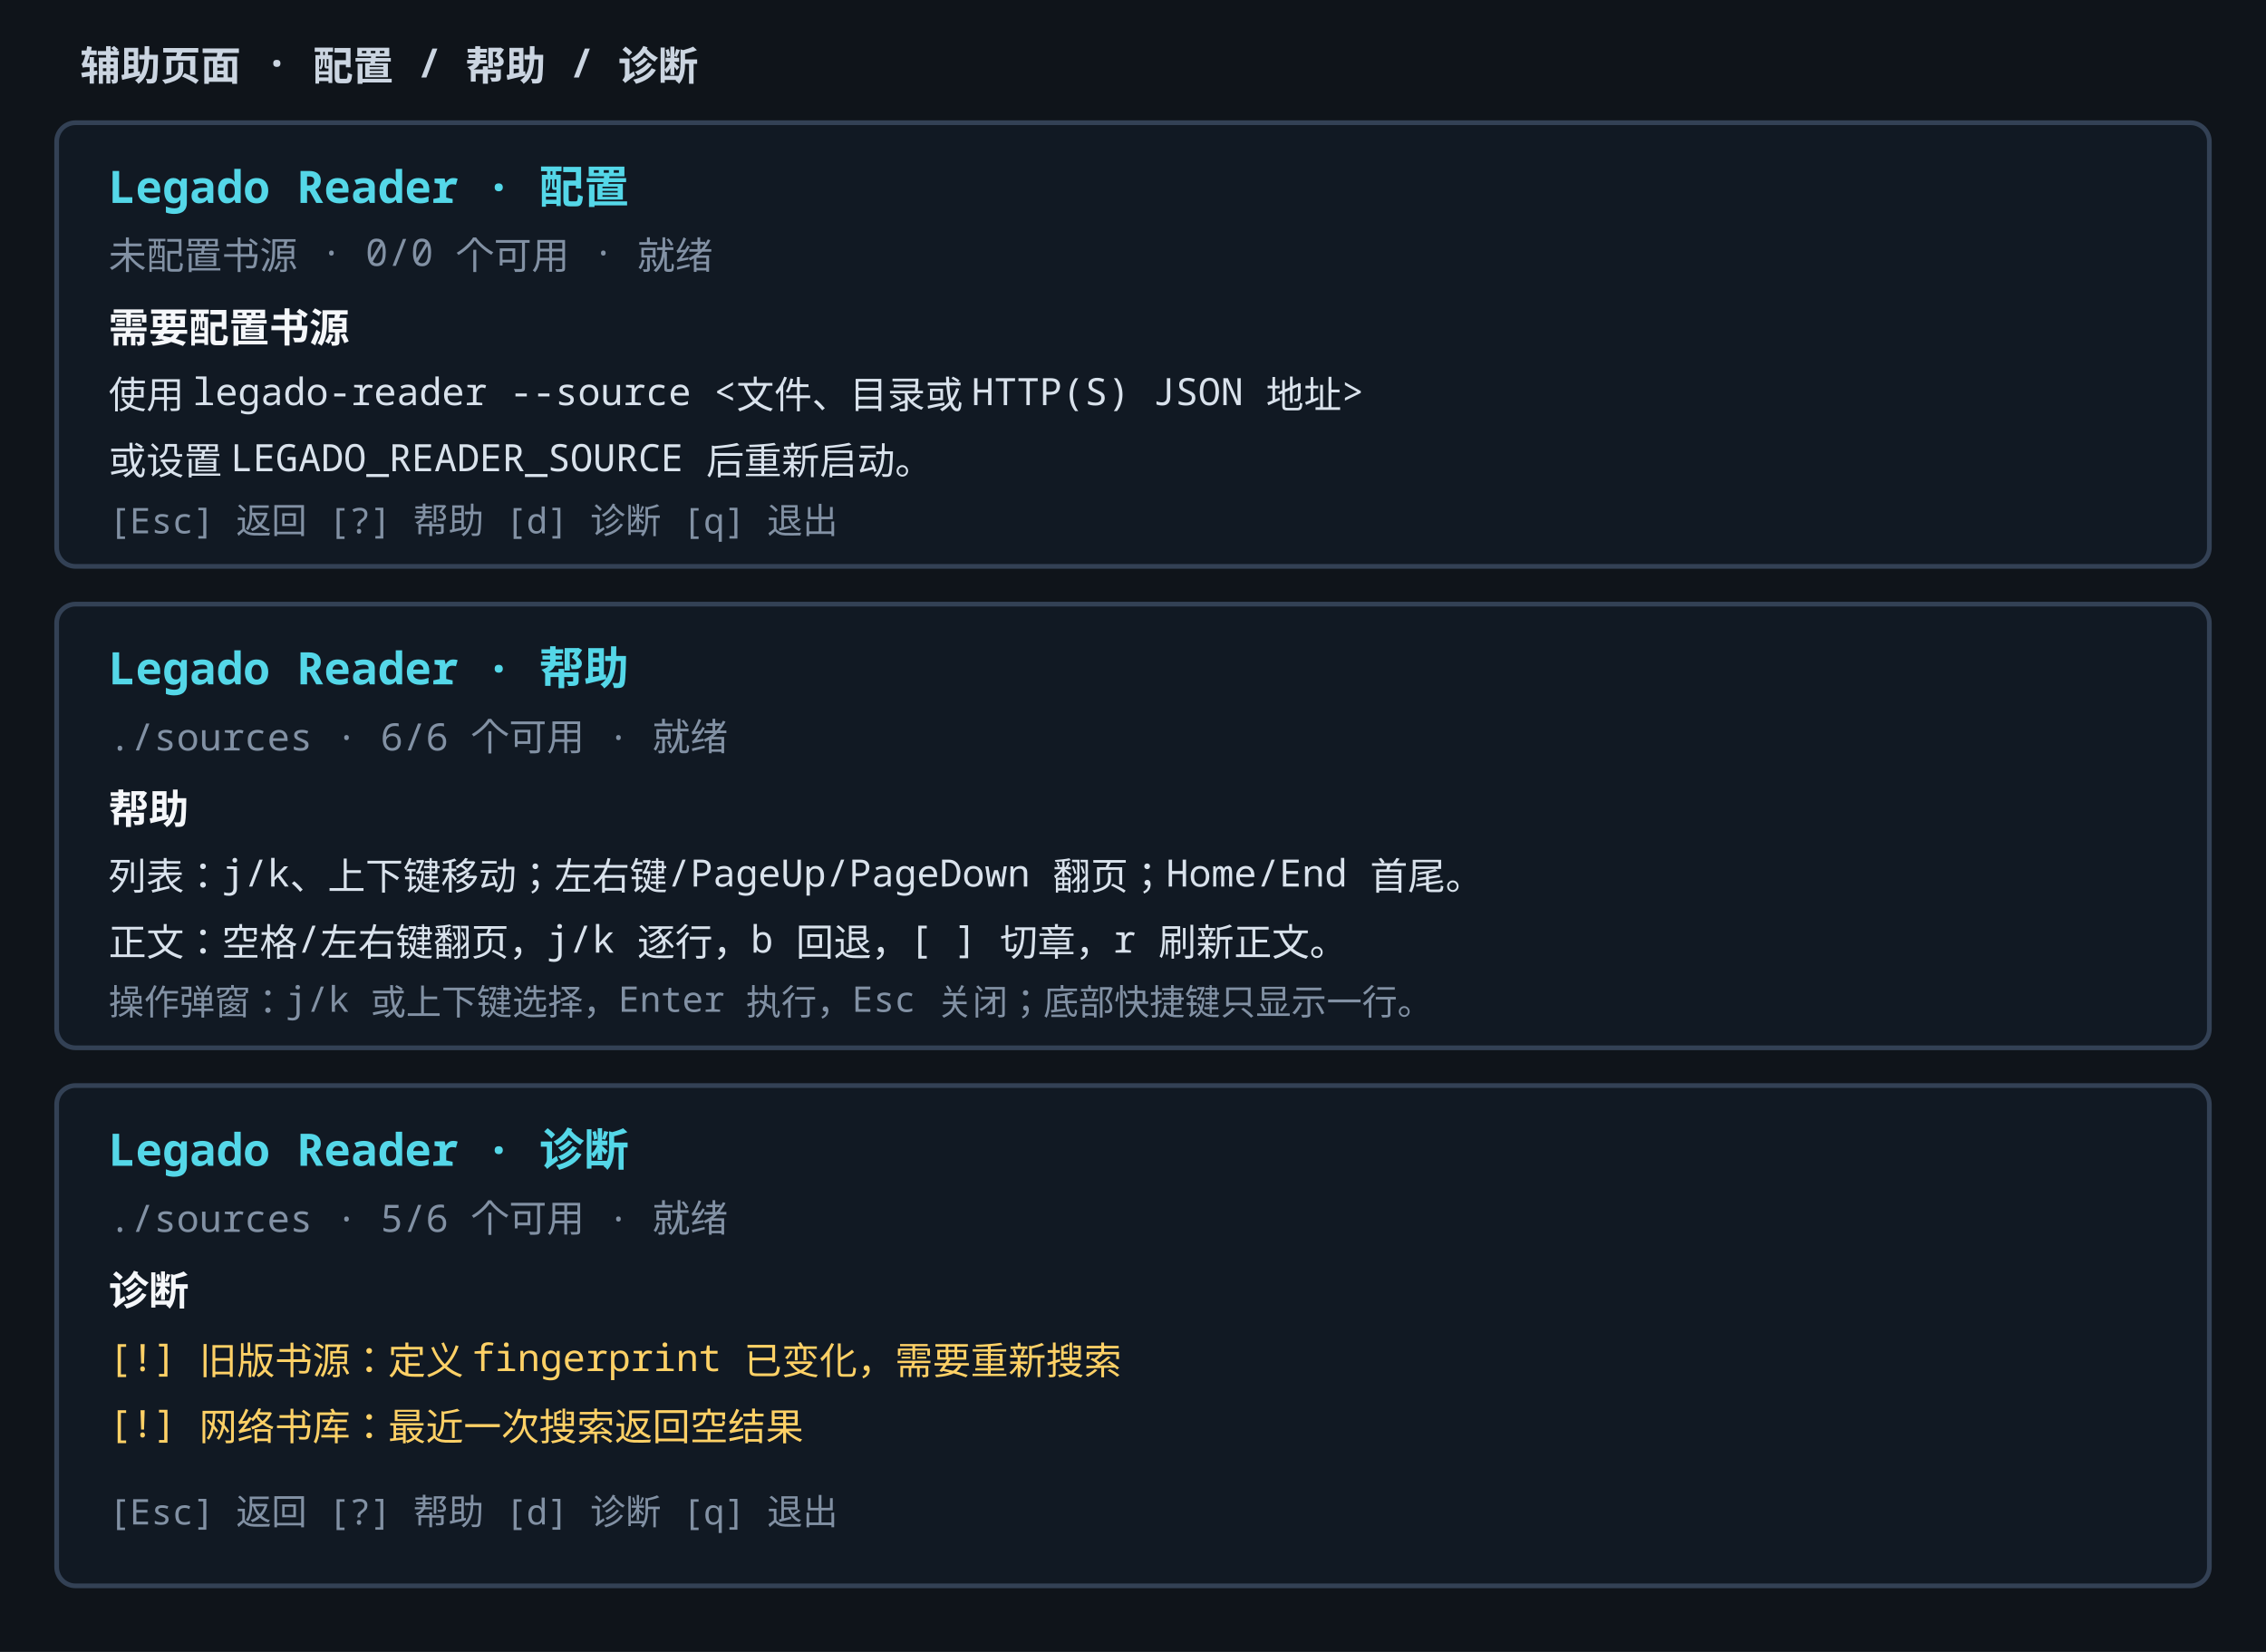
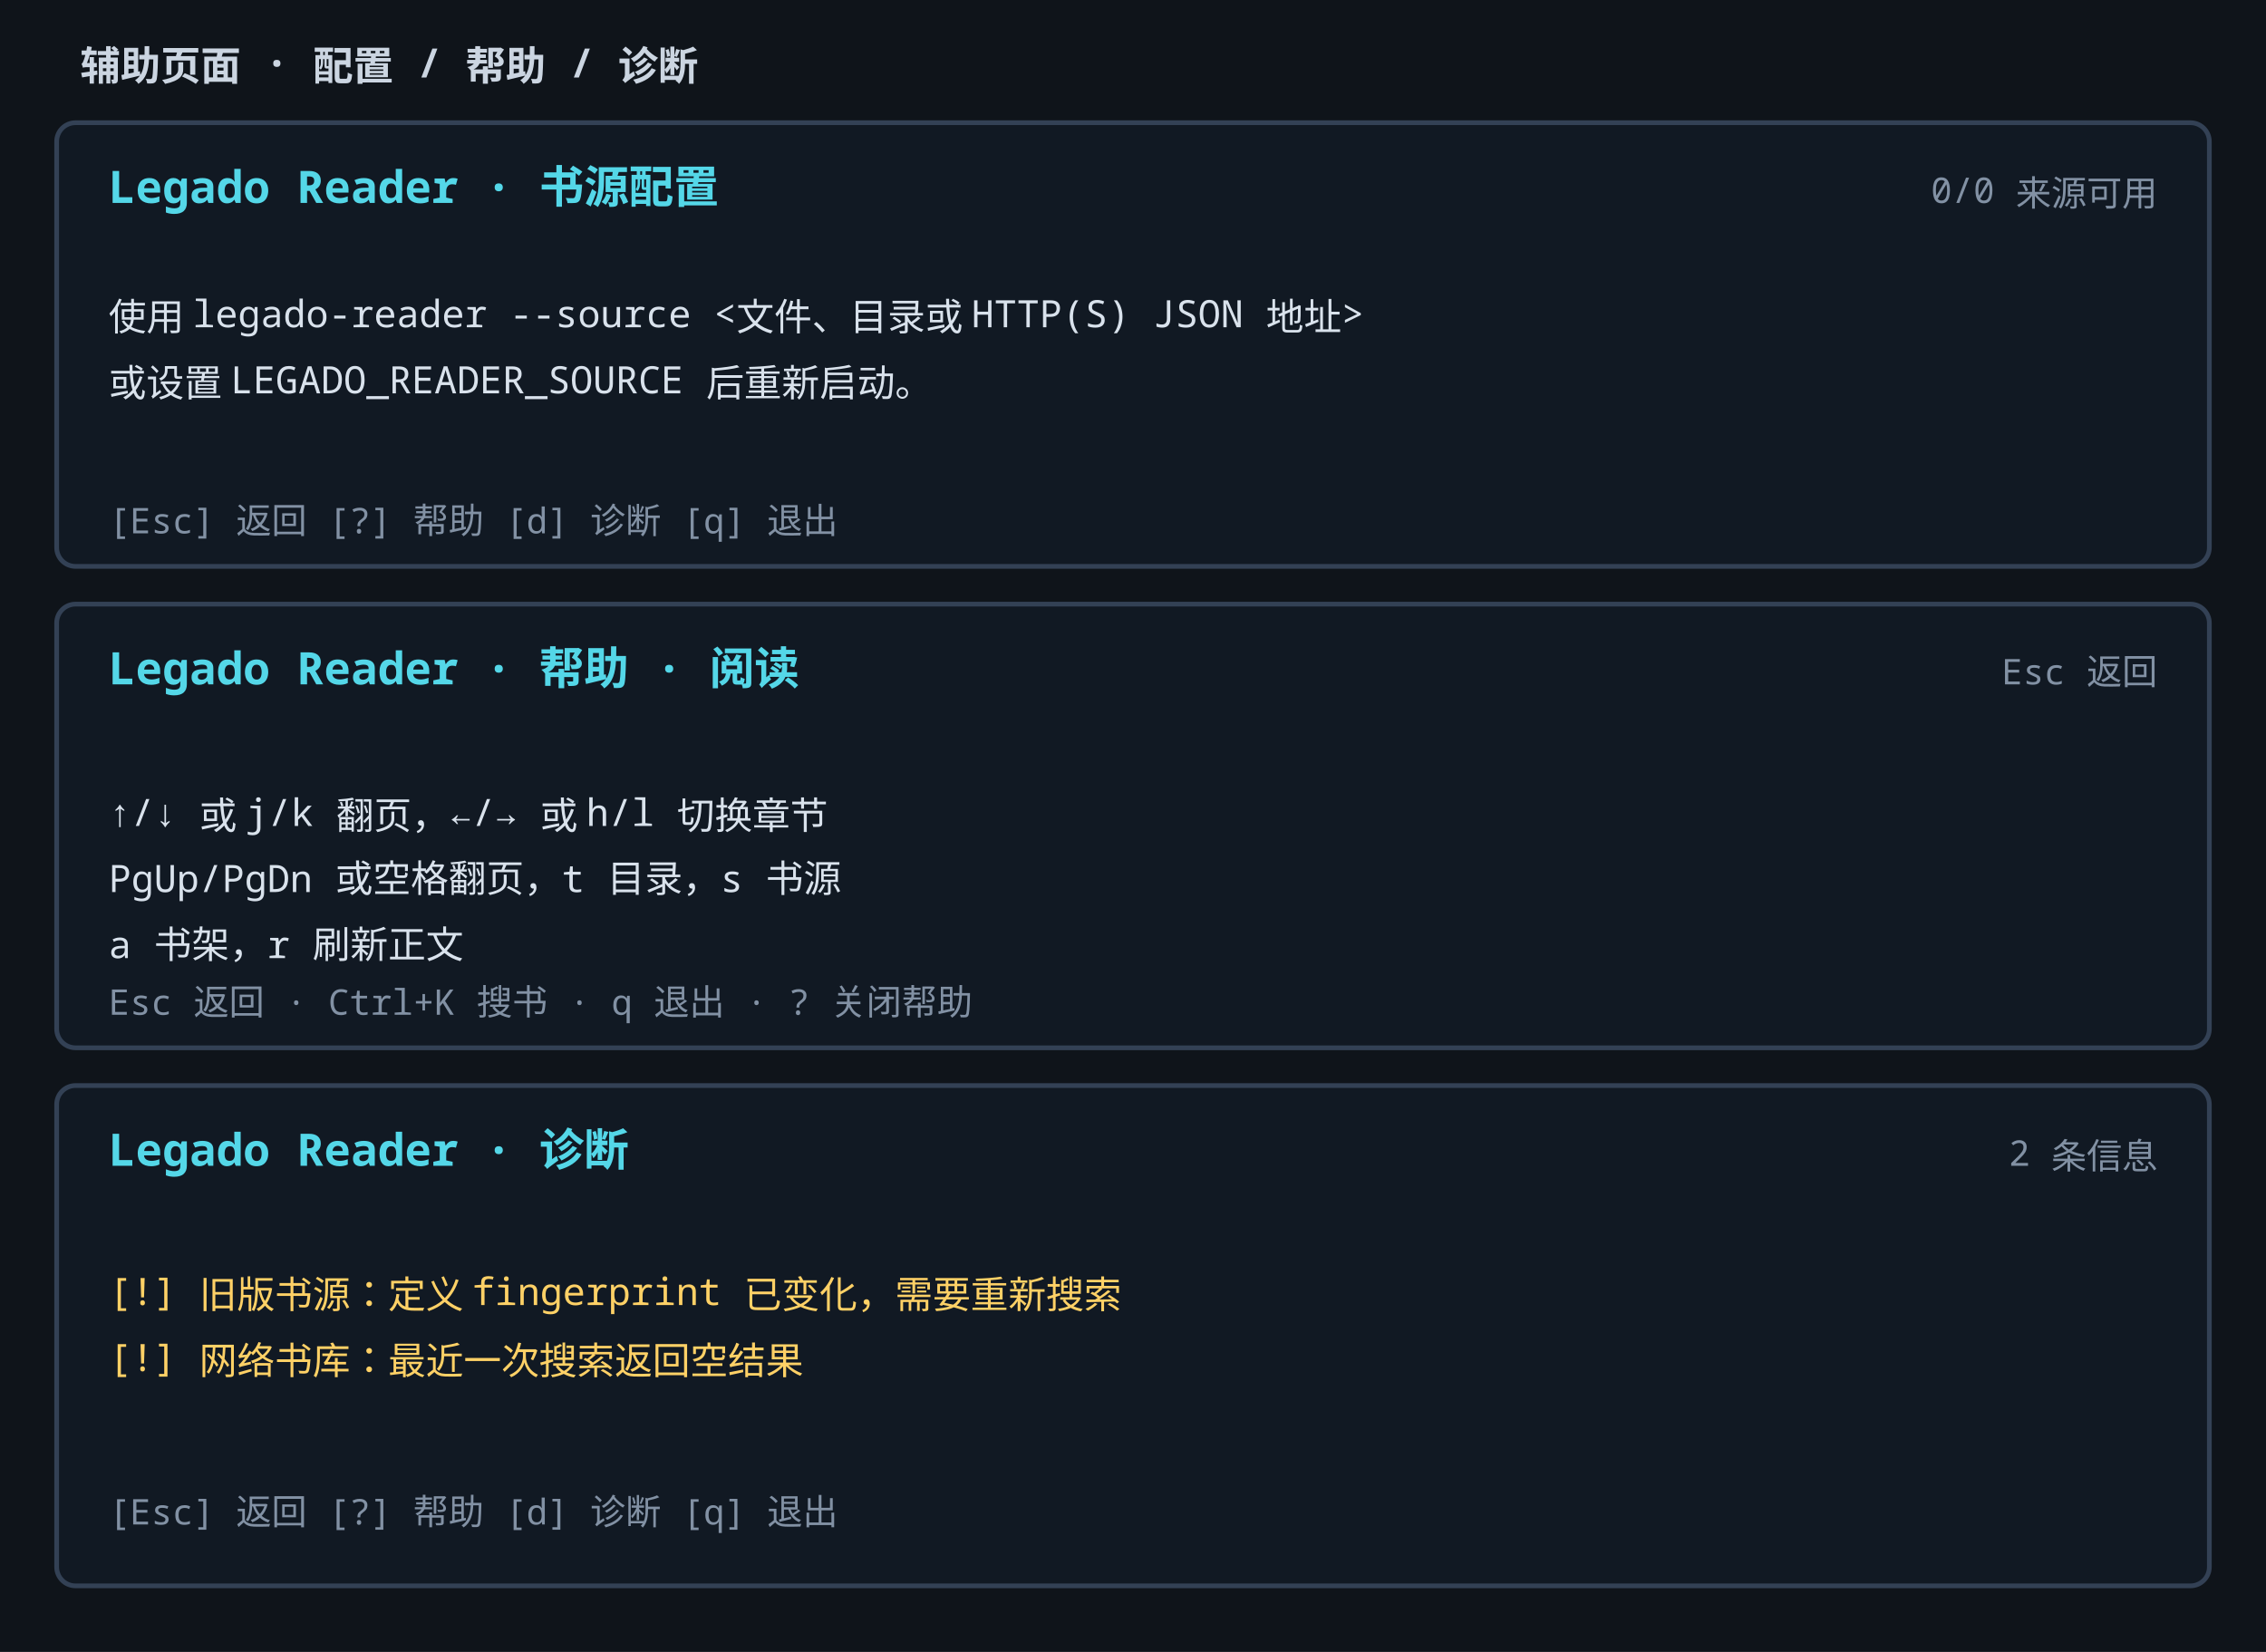
<svg xmlns="http://www.w3.org/2000/svg" width="960" height="700" viewBox="0 0 960 700" role="img" aria-labelledby="title desc">
  <rect width="960" height="700" fill="#0f141a" />
  <text x="34" y="34" fill="#cbd5e1" font-family="SFMono-Regular,Menlo,Consolas,'Noto Sans Mono',monospace" font-size="17" font-weight="700">辅助页面 · 配置 / 帮助 / 诊断</text>
  <rect x="24" y="52" width="912" height="188" rx="8" fill="#111923" stroke="#334155" stroke-width="2" />
-   <text x="46" y="86" fill="#54d7e8" font-family="SFMono-Regular,Menlo,Consolas,'Noto Sans Mono',monospace" font-size="19" font-weight="700">Legado Reader  ·  配置</text>
-   <text x="46" y="114" fill="#8291a4" font-family="SFMono-Regular,Menlo,Consolas,'Noto Sans Mono',monospace" font-size="16">未配置书源 · 0/0 个可用 · 就绪</text>
-   <text x="46" y="145" fill="#f5f7fa" font-family="SFMono-Regular,Menlo,Consolas,'Noto Sans Mono',monospace" font-size="17" font-weight="700">需要配置书源</text>
-   <text x="46" y="173" fill="#d9e2ec" font-family="SFMono-Regular,Menlo,Consolas,'Noto Sans Mono',monospace" font-size="16">使用 legado-reader --source &lt;文件、目录或 HTTP(S) JSON 地址&gt;</text>
-   <text x="46" y="201" fill="#d9e2ec" font-family="SFMono-Regular,Menlo,Consolas,'Noto Sans Mono',monospace" font-size="16">或设置 LEGADO_READER_SOURCE 后重新启动。</text>
+   <text x="46" y="86" fill="#54d7e8" font-family="SFMono-Regular,Menlo,Consolas,'Noto Sans Mono',monospace" font-size="19" font-weight="700">Legado Reader  ·  书源配置</text>
+   <text x="914" y="86" text-anchor="end" fill="#8291a4" font-family="SFMono-Regular,Menlo,Consolas,'Noto Sans Mono',monospace" font-size="15">0/0 来源可用</text>
+   <text x="46" y="140" fill="#d9e2ec" font-family="SFMono-Regular,Menlo,Consolas,'Noto Sans Mono',monospace" font-size="16">使用 legado-reader --source &lt;文件、目录或 HTTP(S) JSON 地址&gt;</text>
+   <text x="46" y="168" fill="#d9e2ec" font-family="SFMono-Regular,Menlo,Consolas,'Noto Sans Mono',monospace" font-size="16">或设置 LEGADO_READER_SOURCE 后重新启动。</text>
  <text x="46" y="226" fill="#8291a4" font-family="SFMono-Regular,Menlo,Consolas,'Noto Sans Mono',monospace" font-size="15">[Esc] 返回  [?] 帮助  [d] 诊断  [q] 退出</text>
  <rect x="24" y="256" width="912" height="188" rx="8" fill="#111923" stroke="#334155" stroke-width="2" />
-   <text x="46" y="290" fill="#54d7e8" font-family="SFMono-Regular,Menlo,Consolas,'Noto Sans Mono',monospace" font-size="19" font-weight="700">Legado Reader  ·  帮助</text>
-   <text x="46" y="318" fill="#8291a4" font-family="SFMono-Regular,Menlo,Consolas,'Noto Sans Mono',monospace" font-size="16">./sources · 6/6 个可用 · 就绪</text>
-   <text x="46" y="349" fill="#f5f7fa" font-family="SFMono-Regular,Menlo,Consolas,'Noto Sans Mono',monospace" font-size="17" font-weight="700">帮助</text>
-   <text x="46" y="377" fill="#d9e2ec" font-family="SFMono-Regular,Menlo,Consolas,'Noto Sans Mono',monospace" font-size="16">列表：j/k、上下键移动；左右键/PageUp/PageDown 翻页；Home/End 首尾。</text>
-   <text x="46" y="405" fill="#d9e2ec" font-family="SFMono-Regular,Menlo,Consolas,'Noto Sans Mono',monospace" font-size="16">正文：空格/左右键翻页，j/k 逐行，b 回退，[ ] 切章，r 刷新正文。</text>
-   <text x="46" y="430" fill="#8291a4" font-family="SFMono-Regular,Menlo,Consolas,'Noto Sans Mono',monospace" font-size="15">操作弹窗：j/k 或上下键选择，Enter 执行，Esc 关闭；底部快捷键只显示一行。</text>
+   <text x="46" y="290" fill="#54d7e8" font-family="SFMono-Regular,Menlo,Consolas,'Noto Sans Mono',monospace" font-size="19" font-weight="700">Legado Reader  ·  帮助 · 阅读</text>
+   <text x="914" y="290" text-anchor="end" fill="#8291a4" font-family="SFMono-Regular,Menlo,Consolas,'Noto Sans Mono',monospace" font-size="15">Esc 返回</text>
+   <text x="46" y="350" fill="#d9e2ec" font-family="SFMono-Regular,Menlo,Consolas,'Noto Sans Mono',monospace" font-size="16">↑/↓ 或 j/k 翻页，←/→ 或 h/l 切换章节</text>
+   <text x="46" y="378" fill="#d9e2ec" font-family="SFMono-Regular,Menlo,Consolas,'Noto Sans Mono',monospace" font-size="16">PgUp/PgDn 或空格翻页，t 目录，s 书源</text>
+   <text x="46" y="406" fill="#d9e2ec" font-family="SFMono-Regular,Menlo,Consolas,'Noto Sans Mono',monospace" font-size="16">a 书架，r 刷新正文</text>
+   <text x="46" y="430" fill="#8291a4" font-family="SFMono-Regular,Menlo,Consolas,'Noto Sans Mono',monospace" font-size="15">Esc 返回 · Ctrl+K 搜书 · q 退出 · ? 关闭帮助</text>
  <rect x="24" y="460" width="912" height="212" rx="8" fill="#111923" stroke="#334155" stroke-width="2" />
  <text x="46" y="494" fill="#54d7e8" font-family="SFMono-Regular,Menlo,Consolas,'Noto Sans Mono',monospace" font-size="19" font-weight="700">Legado Reader  ·  诊断</text>
-   <text x="46" y="522" fill="#8291a4" font-family="SFMono-Regular,Menlo,Consolas,'Noto Sans Mono',monospace" font-size="16">./sources · 5/6 个可用 · 就绪</text>
-   <text x="46" y="553" fill="#f5f7fa" font-family="SFMono-Regular,Menlo,Consolas,'Noto Sans Mono',monospace" font-size="17" font-weight="700">诊断</text>
-   <text x="46" y="581" fill="#ffd166" font-family="SFMono-Regular,Menlo,Consolas,'Noto Sans Mono',monospace" font-size="16">[!] 旧版书源：定义 fingerprint 已变化，需要重新搜索</text>
-   <text x="46" y="609" fill="#ffd166" font-family="SFMono-Regular,Menlo,Consolas,'Noto Sans Mono',monospace" font-size="16">[!] 网络书库：最近一次搜索返回空结果</text>
+   <text x="914" y="494" text-anchor="end" fill="#8291a4" font-family="SFMono-Regular,Menlo,Consolas,'Noto Sans Mono',monospace" font-size="15">2 条信息</text>
+   <text x="46" y="553" fill="#ffd166" font-family="SFMono-Regular,Menlo,Consolas,'Noto Sans Mono',monospace" font-size="16">[!] 旧版书源：定义 fingerprint 已变化，需要重新搜索</text>
+   <text x="46" y="581" fill="#ffd166" font-family="SFMono-Regular,Menlo,Consolas,'Noto Sans Mono',monospace" font-size="16">[!] 网络书库：最近一次搜索返回空结果</text>
  <text x="46" y="646" fill="#8291a4" font-family="SFMono-Regular,Menlo,Consolas,'Noto Sans Mono',monospace" font-size="15">[Esc] 返回  [?] 帮助  [d] 诊断  [q] 退出</text>
</svg>
